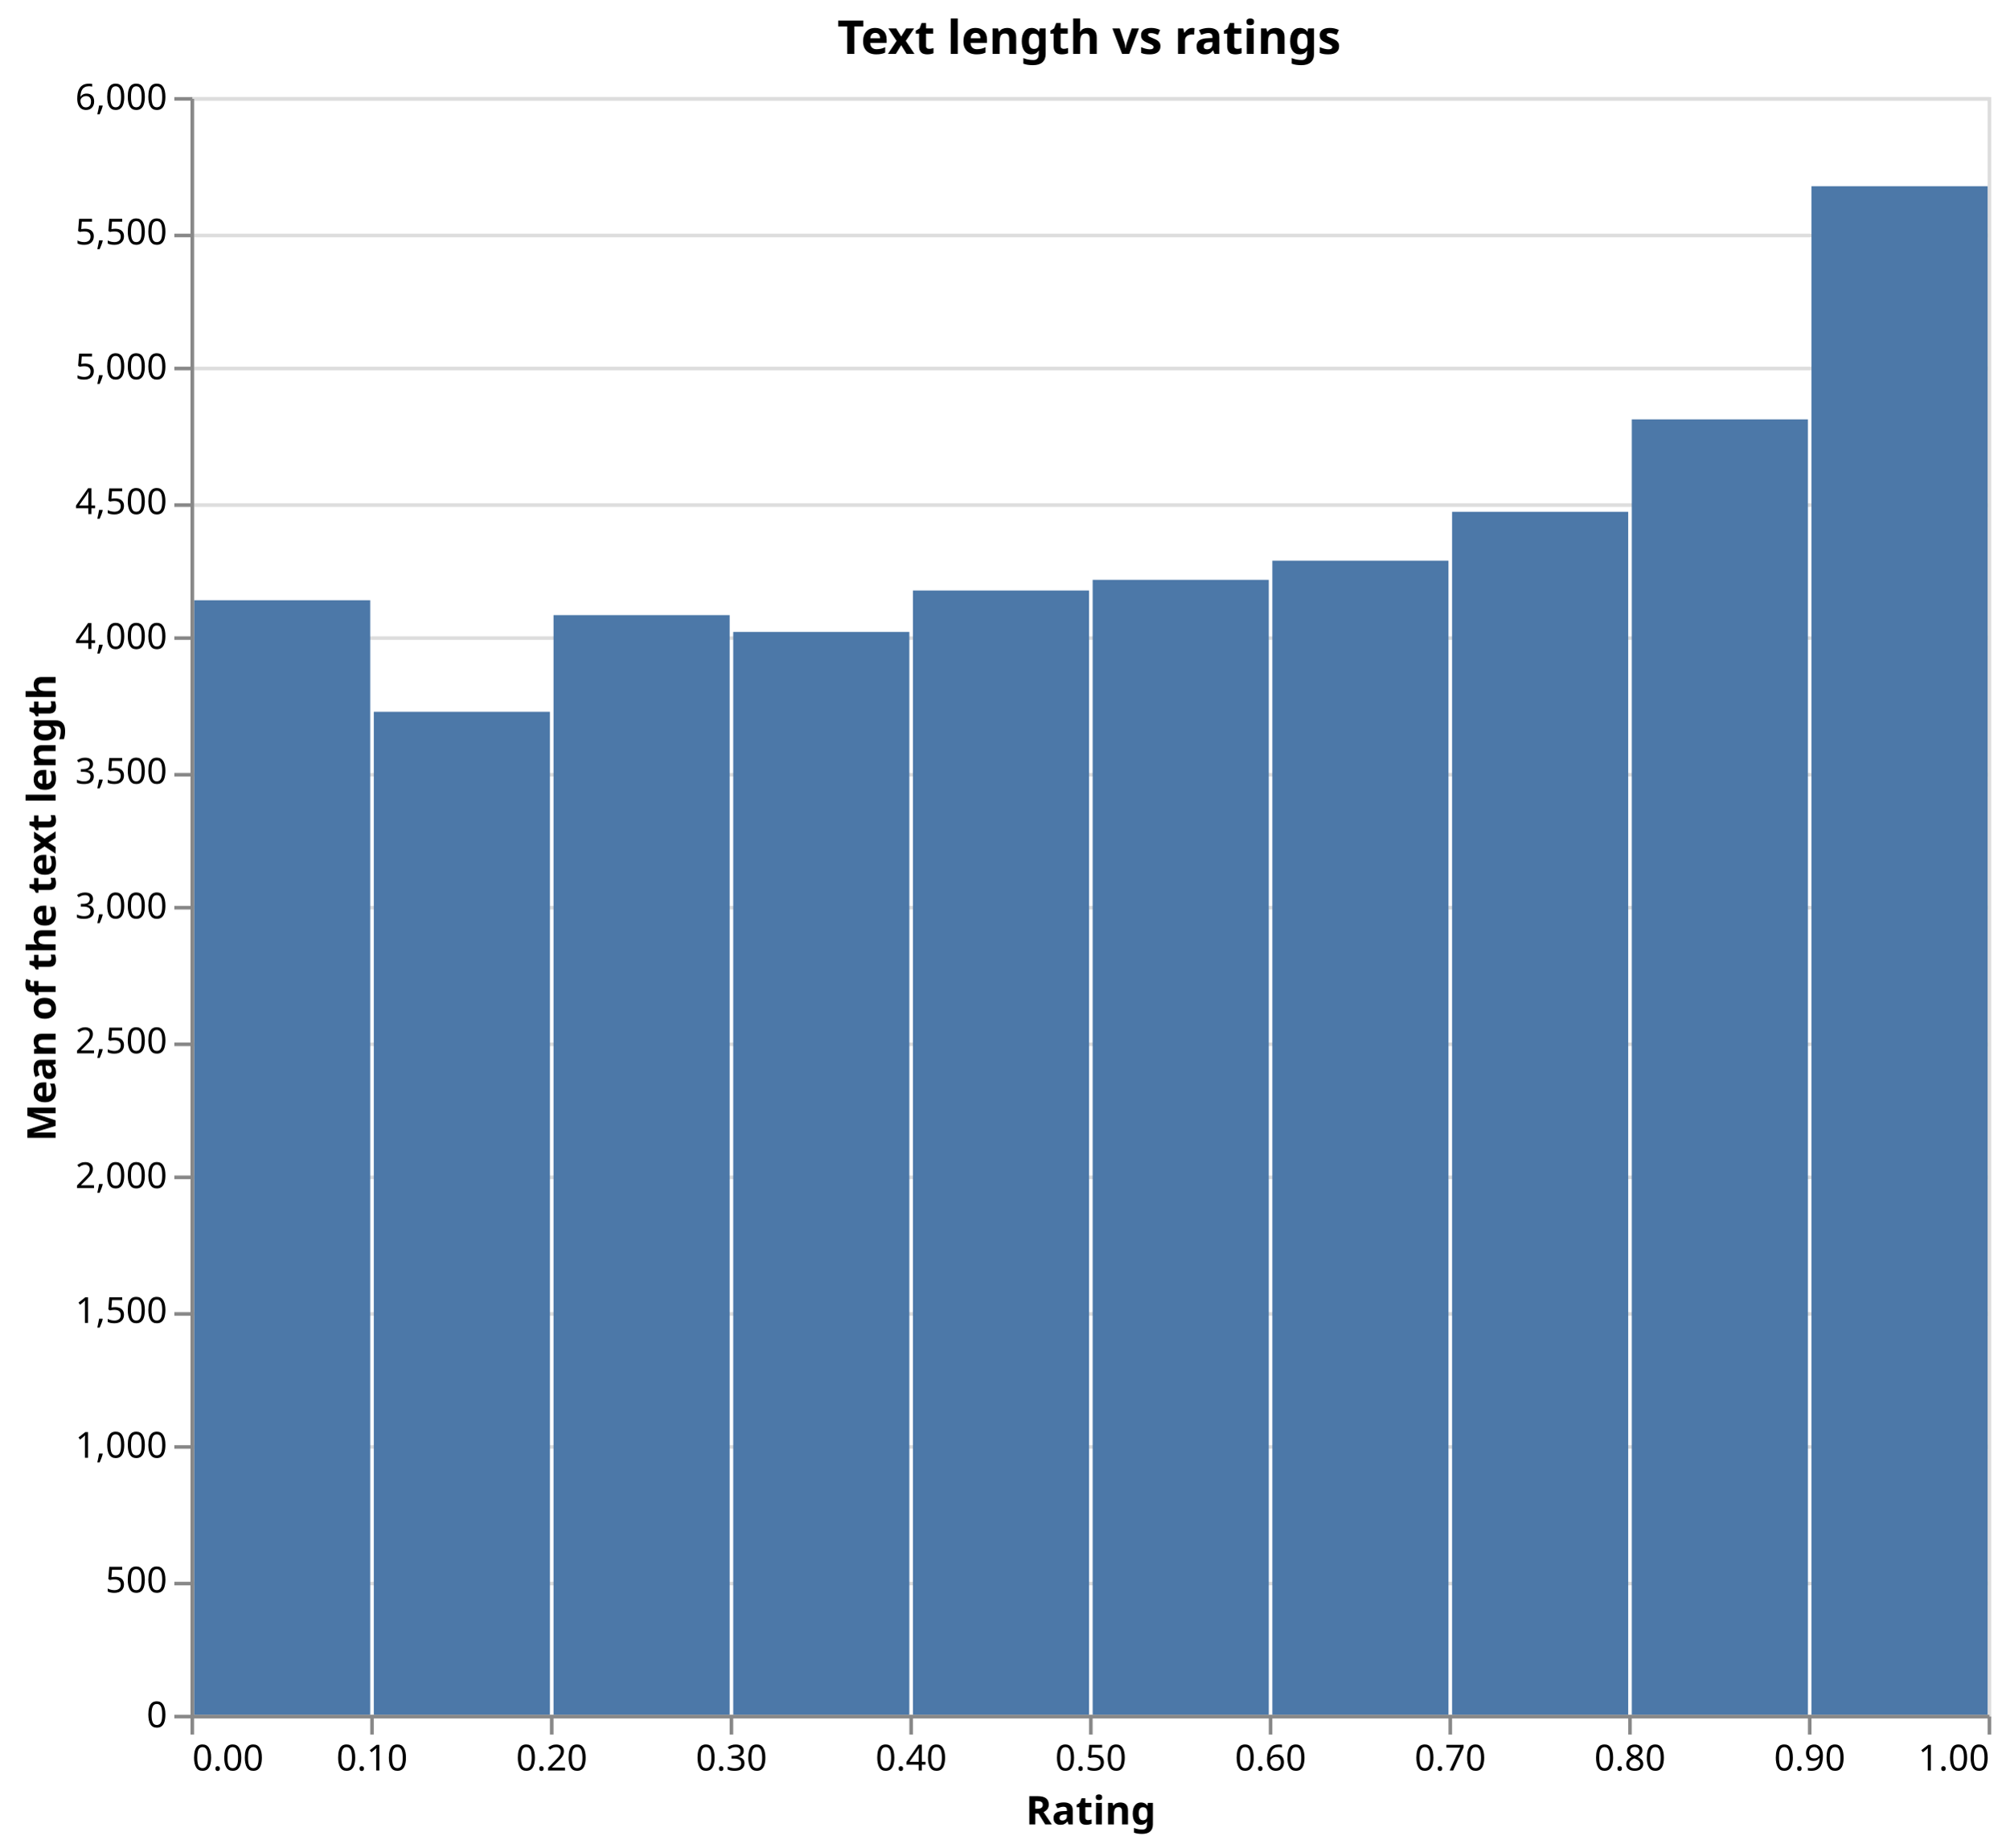
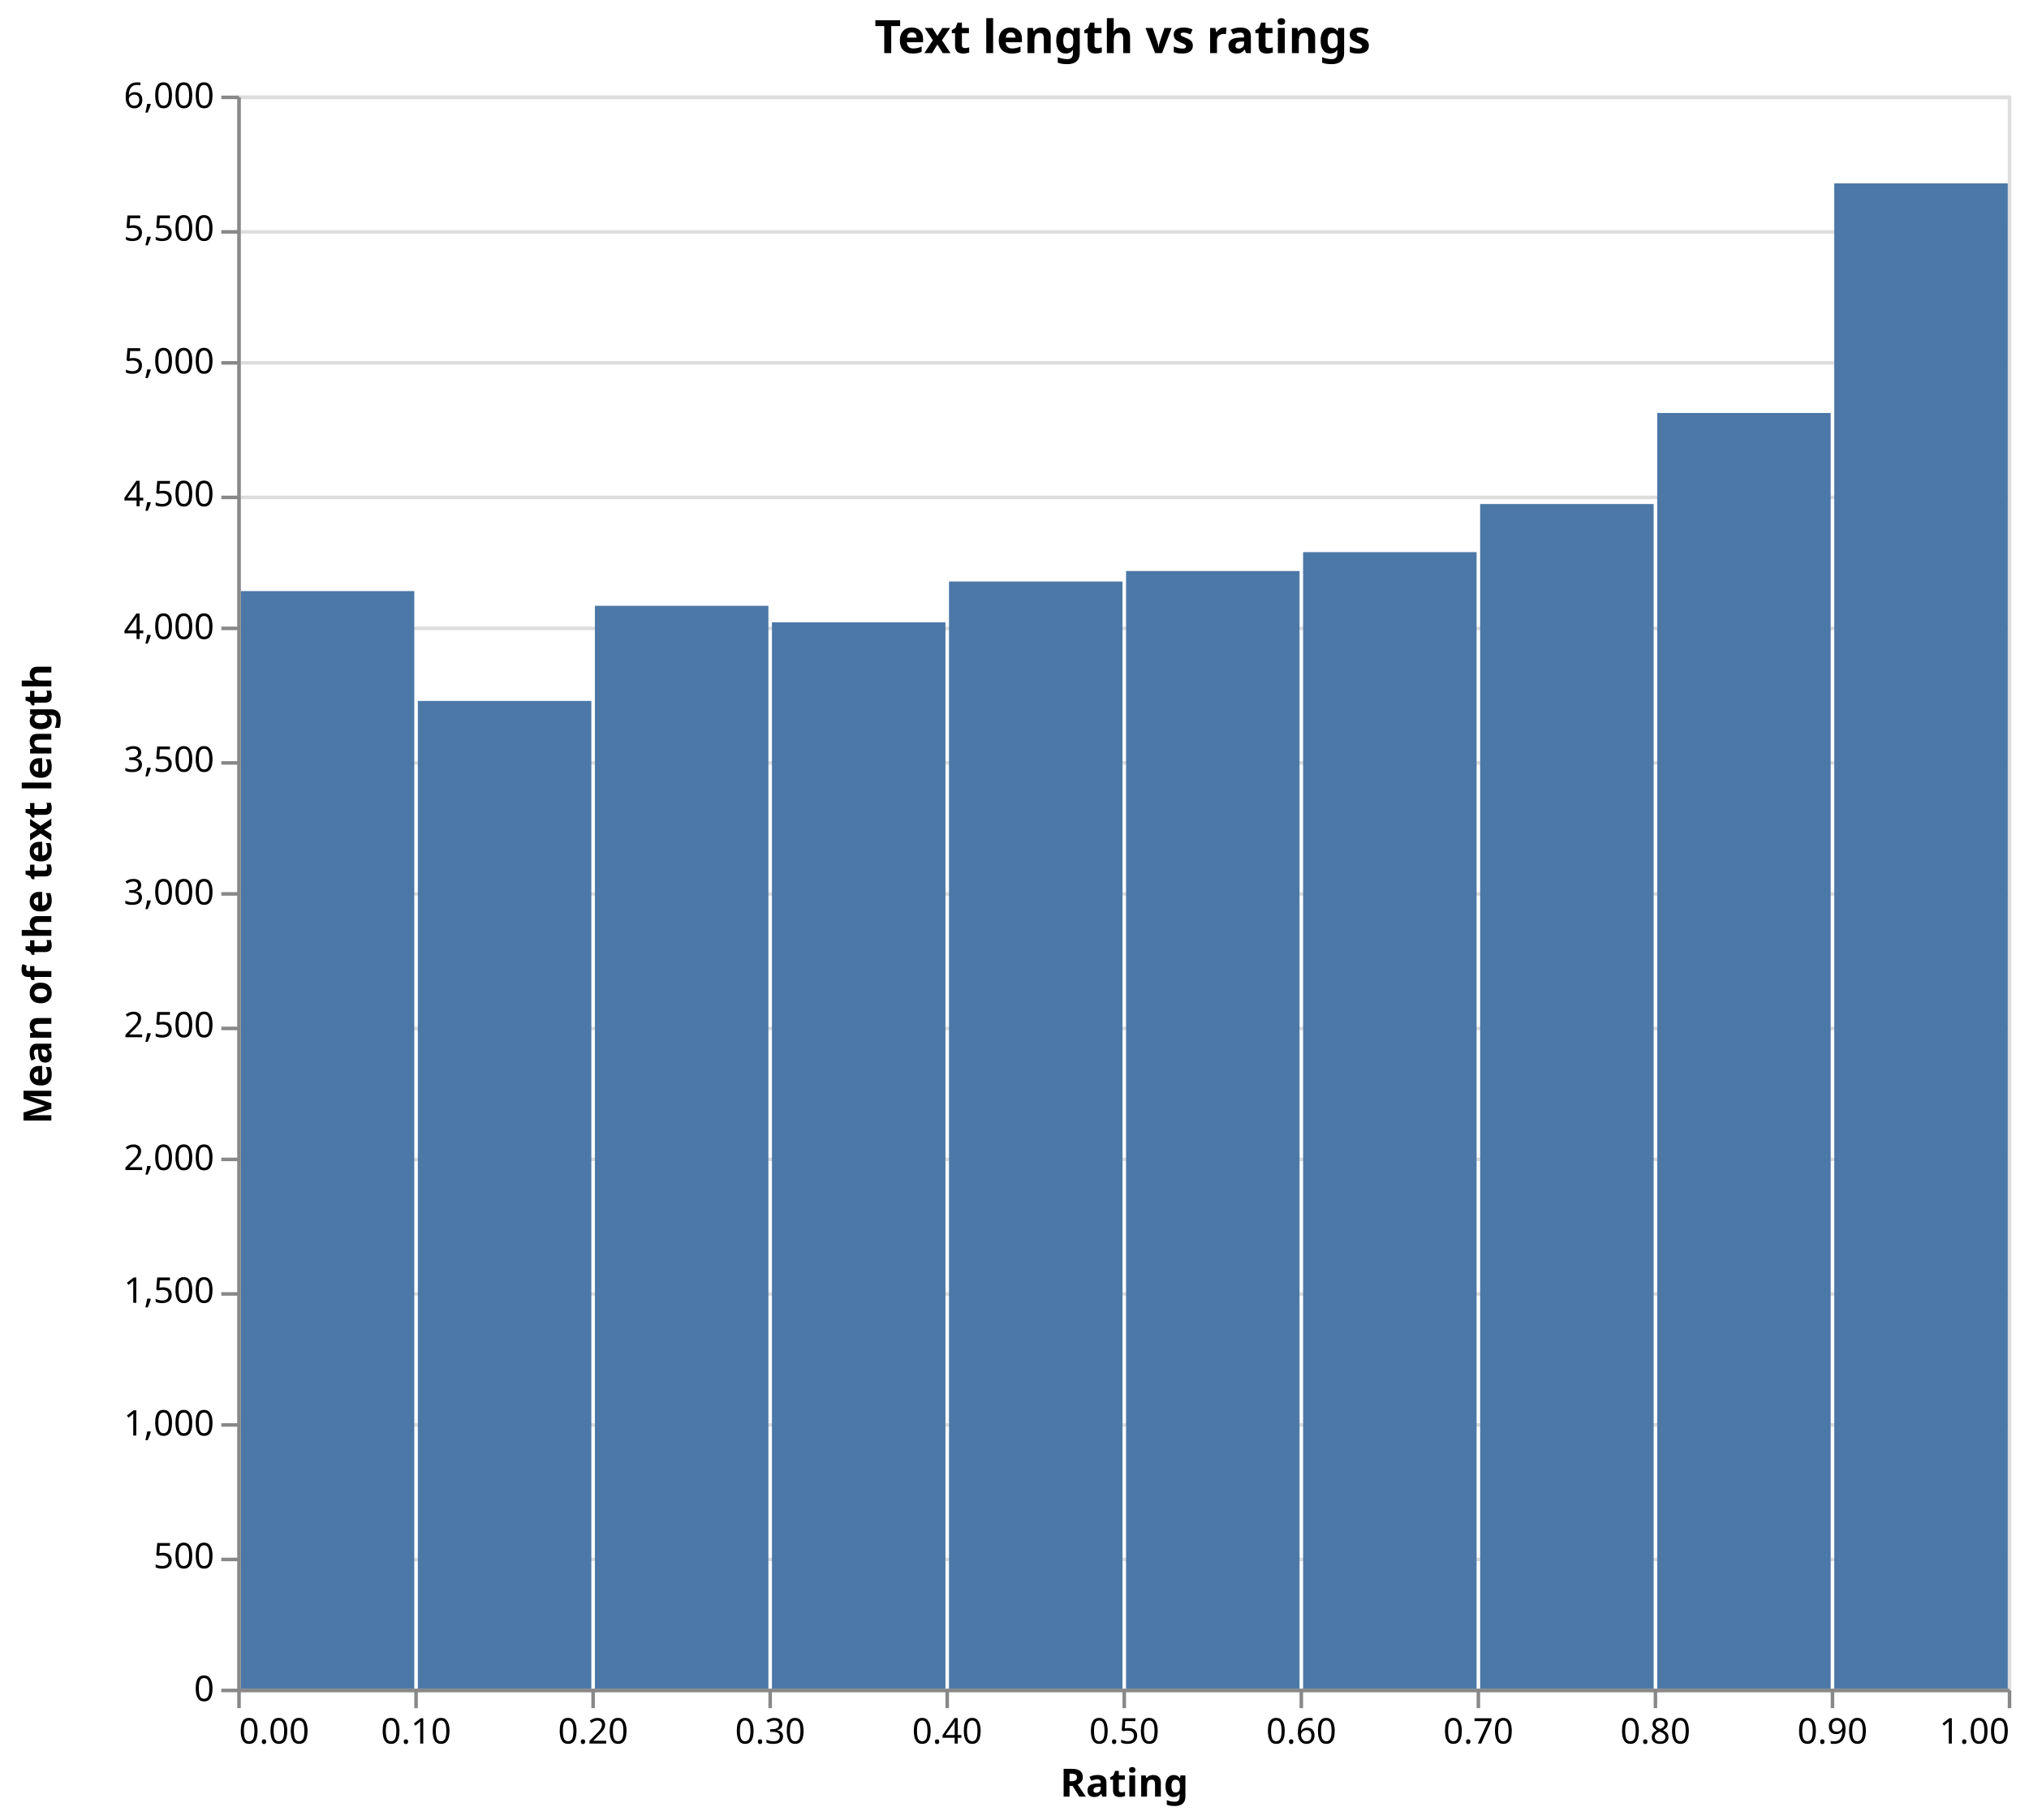
- <svg xmlns="http://www.w3.org/2000/svg" class="marks" width="559" height="514" viewBox="0 0 559 514" version="1.1">
-   <g transform="translate(53,27)">
+ <svg xmlns="http://www.w3.org/2000/svg" class="marks" width="573" height="514" viewBox="0 0 573 514" version="1.1">
+   <g transform="translate(67,27)">
    <g class="mark-group role-frame root">
      <g transform="translate(0,0)">
        <path class="background" d="M0.5,0.5h500v450h-500Z" style="fill: none; stroke: #ddd;" />
        <g>
          <g class="mark-group role-axis">
            <g transform="translate(0.5,0.5)">
              <path class="background" d="M0,0h0v0h0Z" style="pointer-events: none; fill: none;" />
              <g>
                <g class="mark-rule role-axis-grid" style="pointer-events: none;">
                  <line transform="translate(0,450)" x2="500" y2="0" style="fill: none; stroke: #ddd; stroke-width: 1; opacity: 1;" />
                  <line transform="translate(0,413)" x2="500" y2="0" style="fill: none; stroke: #ddd; stroke-width: 1; opacity: 1;" />
                  <line transform="translate(0,375)" x2="500" y2="0" style="fill: none; stroke: #ddd; stroke-width: 1; opacity: 1;" />
                  <line transform="translate(0,338)" x2="500" y2="0" style="fill: none; stroke: #ddd; stroke-width: 1; opacity: 1;" />
                  <line transform="translate(0,300)" x2="500" y2="0" style="fill: none; stroke: #ddd; stroke-width: 1; opacity: 1;" />
                  <line transform="translate(0,263)" x2="500" y2="0" style="fill: none; stroke: #ddd; stroke-width: 1; opacity: 1;" />
                  <line transform="translate(0,225)" x2="500" y2="0" style="fill: none; stroke: #ddd; stroke-width: 1; opacity: 1;" />
                  <line transform="translate(0,188)" x2="500" y2="0" style="fill: none; stroke: #ddd; stroke-width: 1; opacity: 1;" />
                  <line transform="translate(0,150)" x2="500" y2="0" style="fill: none; stroke: #ddd; stroke-width: 1; opacity: 1;" />
                  <line transform="translate(0,113)" x2="500" y2="0" style="fill: none; stroke: #ddd; stroke-width: 1; opacity: 1;" />
                  <line transform="translate(0,75)" x2="500" y2="0" style="fill: none; stroke: #ddd; stroke-width: 1; opacity: 1;" />
                  <line transform="translate(0,38)" x2="500" y2="0" style="fill: none; stroke: #ddd; stroke-width: 1; opacity: 1;" />
                  <line transform="translate(0,0)" x2="500" y2="0" style="fill: none; stroke: #ddd; stroke-width: 1; opacity: 1;" />
                </g>
              </g>
            </g>
          </g>
          <g class="mark-rect role-mark marks">
            <path d="M51,170.996h49v279.004h-49Z" style="fill: #4c78a8;" />
            <path d="M101,144.115h49v305.885h-49Z" style="fill: #4c78a8;" />
            <path d="M151,148.786h49v301.214h-49Z" style="fill: #4c78a8;" />
            <path d="M201,137.258h49v312.742h-49Z" style="fill: #4c78a8;" />
            <path d="M251,134.298h49v315.702h-49Z" style="fill: #4c78a8;" />
            <path d="M301,128.959h49v321.041h-49Z" style="fill: #4c78a8;" />
            <path d="M351,115.366h49v334.634h-49Z" style="fill: #4c78a8;" />
            <path d="M401,89.654h49v360.346h-49Z" style="fill: #4c78a8;" />
            <path d="M451,24.796h49v425.204h-49Z" style="fill: #4c78a8;" />
            <path d="M1,139.965h49v310.035h-49Z" style="fill: #4c78a8;" />
          </g>
          <g class="mark-text role-title" style="pointer-events: none;">
            <text text-anchor="middle" transform="translate(250,-12)" style="font-family: sans-serif; font-size: 13px; font-weight: bold; fill: #000; opacity: 1;">Text length vs ratings</text>
          </g>
          <g class="mark-group role-axis">
            <g transform="translate(0.5,450.5)">
              <path class="background" d="M0,0h0v0h0Z" style="pointer-events: none; fill: none;" />
              <g>
                <g class="mark-rule role-axis-tick" style="pointer-events: none;">
                  <line transform="translate(0,0)" x2="0" y2="5" style="fill: none; stroke: #888; stroke-width: 1; opacity: 1;" />
                  <line transform="translate(50,0)" x2="0" y2="5" style="fill: none; stroke: #888; stroke-width: 1; opacity: 1;" />
                  <line transform="translate(100,0)" x2="0" y2="5" style="fill: none; stroke: #888; stroke-width: 1; opacity: 1;" />
                  <line transform="translate(150,0)" x2="0" y2="5" style="fill: none; stroke: #888; stroke-width: 1; opacity: 1;" />
                  <line transform="translate(200,0)" x2="0" y2="5" style="fill: none; stroke: #888; stroke-width: 1; opacity: 1;" />
                  <line transform="translate(250,0)" x2="0" y2="5" style="fill: none; stroke: #888; stroke-width: 1; opacity: 1;" />
                  <line transform="translate(300,0)" x2="0" y2="5" style="fill: none; stroke: #888; stroke-width: 1; opacity: 1;" />
                  <line transform="translate(350,0)" x2="0" y2="5" style="fill: none; stroke: #888; stroke-width: 1; opacity: 1;" />
                  <line transform="translate(400,0)" x2="0" y2="5" style="fill: none; stroke: #888; stroke-width: 1; opacity: 1;" />
                  <line transform="translate(450,0)" x2="0" y2="5" style="fill: none; stroke: #888; stroke-width: 1; opacity: 1;" />
                  <line transform="translate(500,0)" x2="0" y2="5" style="fill: none; stroke: #888; stroke-width: 1; opacity: 1;" />
                </g>
                <g class="mark-text role-axis-label" style="pointer-events: none;">
                  <text text-anchor="start" transform="translate(0,15)" style="font-family: sans-serif; font-size: 10px; fill: #000; opacity: 1;">0.00</text>
                  <text text-anchor="middle" transform="translate(50,15)" style="font-family: sans-serif; font-size: 10px; fill: #000; opacity: 1;">0.10</text>
                  <text text-anchor="middle" transform="translate(100,15)" style="font-family: sans-serif; font-size: 10px; fill: #000; opacity: 1;">0.20</text>
                  <text text-anchor="middle" transform="translate(150,15)" style="font-family: sans-serif; font-size: 10px; fill: #000; opacity: 1;">0.30</text>
                  <text text-anchor="middle" transform="translate(200,15)" style="font-family: sans-serif; font-size: 10px; fill: #000; opacity: 1;">0.40</text>
                  <text text-anchor="middle" transform="translate(250,15)" style="font-family: sans-serif; font-size: 10px; fill: #000; opacity: 1;">0.50</text>
                  <text text-anchor="middle" transform="translate(300,15)" style="font-family: sans-serif; font-size: 10px; fill: #000; opacity: 1;">0.60</text>
                  <text text-anchor="middle" transform="translate(350,15)" style="font-family: sans-serif; font-size: 10px; fill: #000; opacity: 1;">0.70</text>
                  <text text-anchor="middle" transform="translate(400,15)" style="font-family: sans-serif; font-size: 10px; fill: #000; opacity: 1;">0.80</text>
                  <text text-anchor="middle" transform="translate(450,15)" style="font-family: sans-serif; font-size: 10px; fill: #000; opacity: 1;">0.90</text>
                  <text text-anchor="end" transform="translate(500,15)" style="font-family: sans-serif; font-size: 10px; fill: #000; opacity: 1;">1.00</text>
                </g>
                <g class="mark-rule role-axis-domain" style="pointer-events: none;">
                  <line transform="translate(0,0)" x2="500" y2="0" style="fill: none; stroke: #888; stroke-width: 1; opacity: 1;" />
                </g>
                <g class="mark-text role-axis-title" style="pointer-events: none;">
                  <text text-anchor="middle" transform="translate(250,30)" style="font-family: sans-serif; font-size: 11px; font-weight: bold; fill: #000; opacity: 1;">Rating</text>
                </g>
              </g>
            </g>
          </g>
          <g class="mark-group role-axis">
            <g transform="translate(0.5,0.5)">
              <path class="background" d="M0,0h0v0h0Z" style="pointer-events: none; fill: none;" />
              <g>
                <g class="mark-rule role-axis-tick" style="pointer-events: none;">
                  <line transform="translate(0,450)" x2="-5" y2="0" style="fill: none; stroke: #888; stroke-width: 1; opacity: 1;" />
                  <line transform="translate(0,413)" x2="-5" y2="0" style="fill: none; stroke: #888; stroke-width: 1; opacity: 1;" />
                  <line transform="translate(0,375)" x2="-5" y2="0" style="fill: none; stroke: #888; stroke-width: 1; opacity: 1;" />
                  <line transform="translate(0,338)" x2="-5" y2="0" style="fill: none; stroke: #888; stroke-width: 1; opacity: 1;" />
                  <line transform="translate(0,300)" x2="-5" y2="0" style="fill: none; stroke: #888; stroke-width: 1; opacity: 1;" />
                  <line transform="translate(0,263)" x2="-5" y2="0" style="fill: none; stroke: #888; stroke-width: 1; opacity: 1;" />
                  <line transform="translate(0,225)" x2="-5" y2="0" style="fill: none; stroke: #888; stroke-width: 1; opacity: 1;" />
                  <line transform="translate(0,188)" x2="-5" y2="0" style="fill: none; stroke: #888; stroke-width: 1; opacity: 1;" />
                  <line transform="translate(0,150)" x2="-5" y2="0" style="fill: none; stroke: #888; stroke-width: 1; opacity: 1;" />
                  <line transform="translate(0,113)" x2="-5" y2="0" style="fill: none; stroke: #888; stroke-width: 1; opacity: 1;" />
                  <line transform="translate(0,75)" x2="-5" y2="0" style="fill: none; stroke: #888; stroke-width: 1; opacity: 1;" />
                  <line transform="translate(0,38)" x2="-5" y2="0" style="fill: none; stroke: #888; stroke-width: 1; opacity: 1;" />
                  <line transform="translate(0,0)" x2="-5" y2="0" style="fill: none; stroke: #888; stroke-width: 1; opacity: 1;" />
                </g>
                <g class="mark-text role-axis-label" style="pointer-events: none;">
                  <text text-anchor="end" transform="translate(-7,453)" style="font-family: sans-serif; font-size: 10px; fill: #000; opacity: 1;">0</text>
                  <text text-anchor="end" transform="translate(-7,415.5)" style="font-family: sans-serif; font-size: 10px; fill: #000; opacity: 1;">500</text>
                  <text text-anchor="end" transform="translate(-7,378)" style="font-family: sans-serif; font-size: 10px; fill: #000; opacity: 1;">1,000</text>
                  <text text-anchor="end" transform="translate(-7,340.5)" style="font-family: sans-serif; font-size: 10px; fill: #000; opacity: 1;">1,500</text>
                  <text text-anchor="end" transform="translate(-7,303)" style="font-family: sans-serif; font-size: 10px; fill: #000; opacity: 1;">2,000</text>
                  <text text-anchor="end" transform="translate(-7,265.5)" style="font-family: sans-serif; font-size: 10px; fill: #000; opacity: 1;">2,500</text>
                  <text text-anchor="end" transform="translate(-7,228)" style="font-family: sans-serif; font-size: 10px; fill: #000; opacity: 1;">3,000</text>
                  <text text-anchor="end" transform="translate(-7,190.5)" style="font-family: sans-serif; font-size: 10px; fill: #000; opacity: 1;">3,500</text>
                  <text text-anchor="end" transform="translate(-7,153)" style="font-family: sans-serif; font-size: 10px; fill: #000; opacity: 1;">4,000</text>
                  <text text-anchor="end" transform="translate(-7,115.5)" style="font-family: sans-serif; font-size: 10px; fill: #000; opacity: 1;">4,500</text>
                  <text text-anchor="end" transform="translate(-7,78)" style="font-family: sans-serif; font-size: 10px; fill: #000; opacity: 1;">5,000</text>
                  <text text-anchor="end" transform="translate(-7,40.5)" style="font-family: sans-serif; font-size: 10px; fill: #000; opacity: 1;">5,500</text>
                  <text text-anchor="end" transform="translate(-7,3)" style="font-family: sans-serif; font-size: 10px; fill: #000; opacity: 1;">6,000</text>
                </g>
                <g class="mark-rule role-axis-domain" style="pointer-events: none;">
                  <line transform="translate(0,450)" x2="0" y2="-450" style="fill: none; stroke: #888; stroke-width: 1; opacity: 1;" />
                </g>
                <g class="mark-text role-axis-title" style="pointer-events: none;">
-                   <text text-anchor="middle" transform="translate(-36.02441,225) rotate(-90) translate(0,-2)" style="font-family: sans-serif; font-size: 11px; font-weight: bold; fill: #000; opacity: 1;">Mean of the text length</text>
+                   <text text-anchor="middle" transform="translate(-51,225) rotate(-90) translate(0,-2)" style="font-family: sans-serif; font-size: 11px; font-weight: bold; fill: #000; opacity: 1;">Mean of the text length</text>
                </g>
              </g>
            </g>
          </g>
        </g>
      </g>
    </g>
  </g>
</svg>
